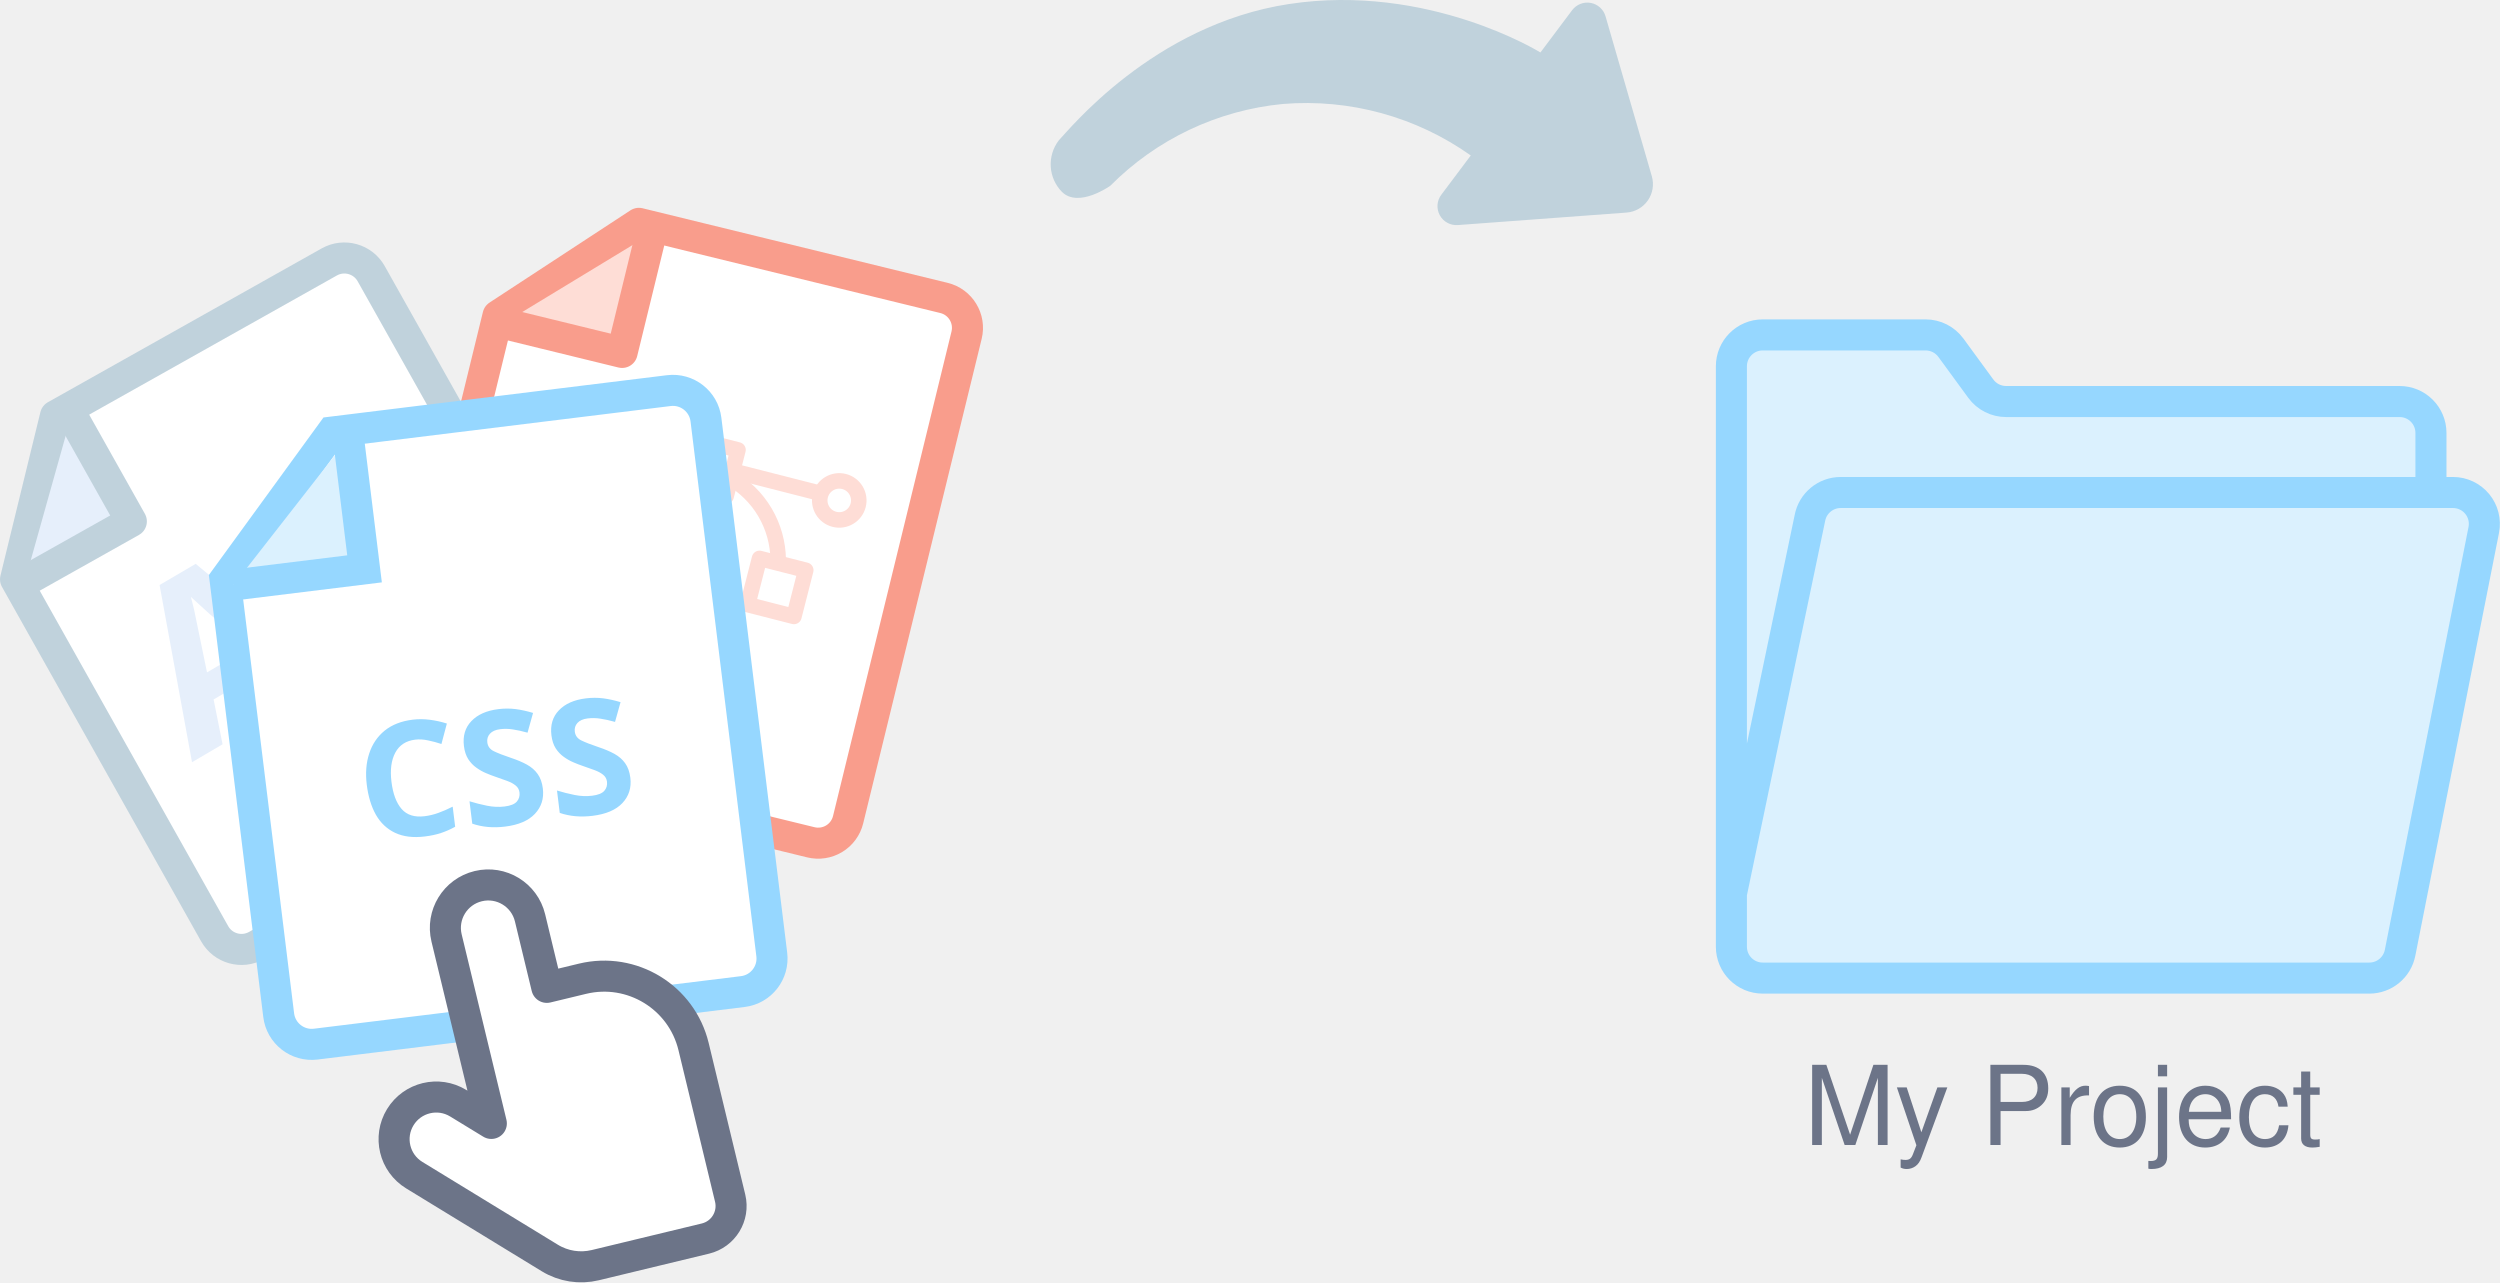
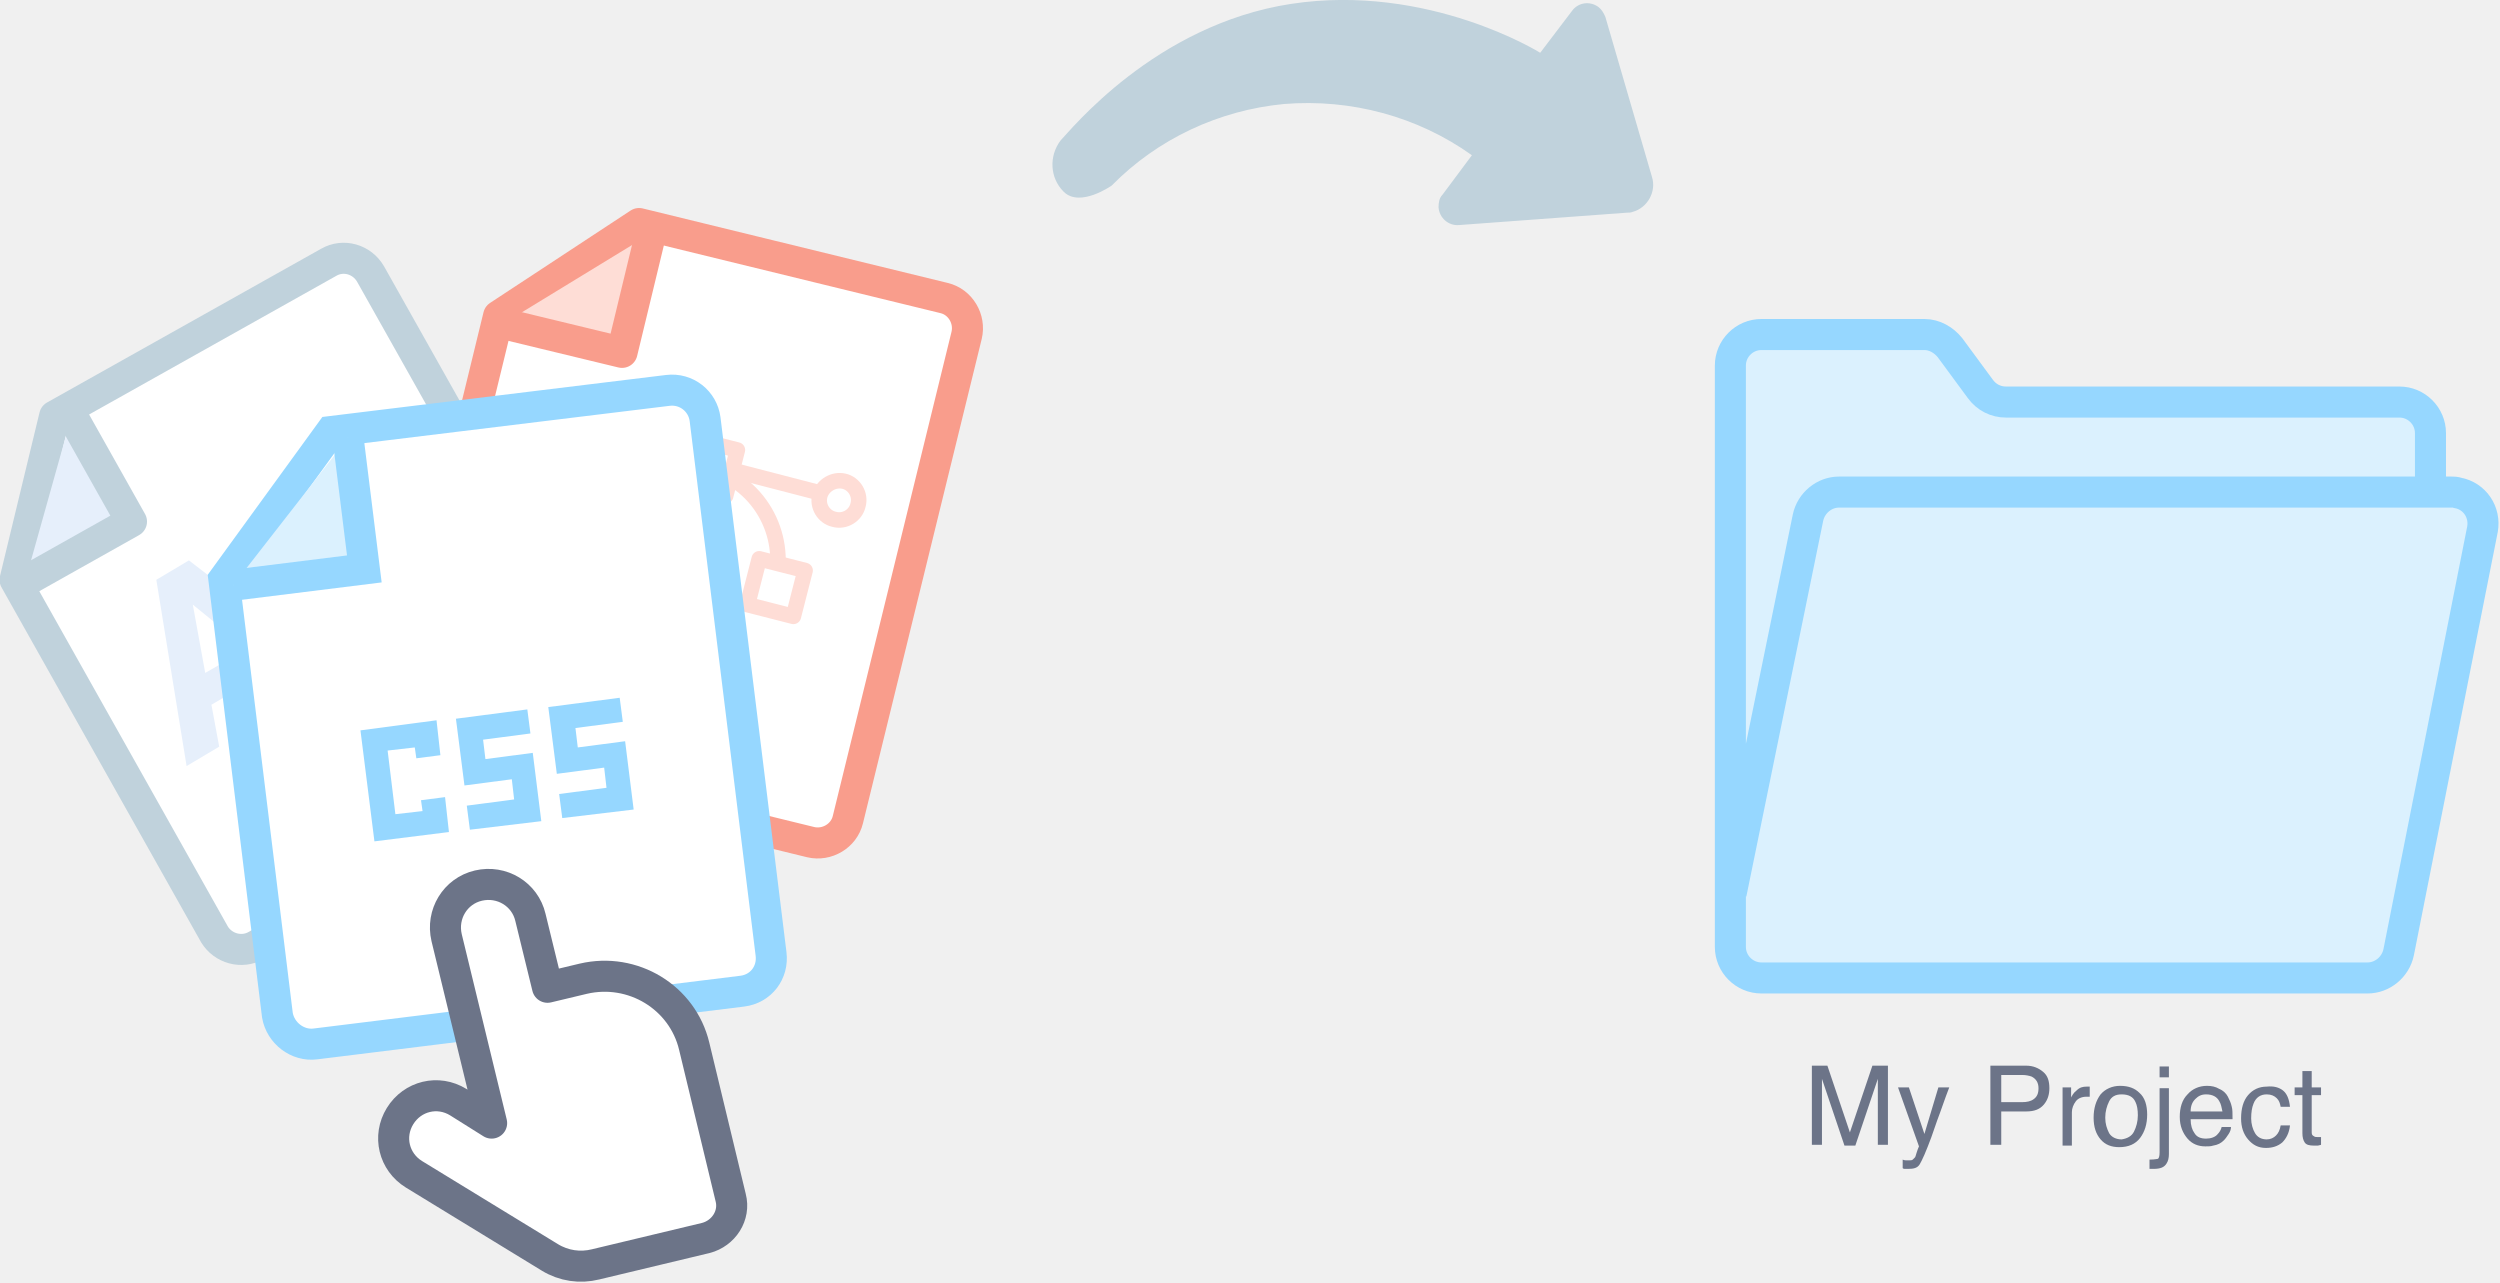
- <svg xmlns="http://www.w3.org/2000/svg" width="322.055" height="165.217" viewBox="0 0 322.055 165.217">
+ <svg xmlns="http://www.w3.org/2000/svg" version="1.1" id="Layer_1" x="0px" y="0px" viewBox="0 0 322.1 165.2" style="enable-background:new 0 0 322.1 165.2;" xml:space="preserve">
+   <style type="text/css">
+ 	.st0{fill:#FFFFFF;stroke:#C0D2DC;stroke-width:4;stroke-linecap:round;stroke-linejoin:round;}
+ 	.st1{fill:#E6EFFB;stroke:#C0D2DC;stroke-width:4;stroke-linecap:round;stroke-linejoin:round;}
+ 	.st2{enable-background:new    ;}
+ 	.st3{fill:#E6EFFB;}
+ 	.st4{font-family:'Arial-BoldMT';}
+ 	.st5{font-size:25.529px;}
+ 	.st6{fill:#FFFFFF;stroke:#F99D8C;stroke-width:4;stroke-linecap:round;stroke-linejoin:round;}
+ 	.st7{fill:#FEDDD6;stroke:#F99D8C;stroke-width:4;stroke-linecap:round;stroke-linejoin:round;}
+ 	.st8{fill:#FFFFFF;stroke:#FEDDD6;stroke-width:2;stroke-linecap:round;stroke-linejoin:round;}
+ 	.st9{fill:#FFFFFF;stroke:#FEDDD6;stroke-width:2.001;stroke-linecap:round;stroke-linejoin:round;stroke-miterlimit:4.001;}
+ 	.st10{fill:#FFFFFF;stroke:#96D7FF;stroke-width:4;stroke-miterlimit:10;}
+ 	.st11{fill:#DBF1FE;stroke:#96D7FF;stroke-width:4;stroke-miterlimit:10;}
+ 	.st12{fill:#96D7FF;}
+ 	.st13{fill:#C0D2DC;}
+ 	.st14{fill:#6C7488;}
+ 	.st15{fill:#FFFFFF;stroke:#6C7488;stroke-width:4;stroke-linecap:round;stroke-linejoin:round;}
+ </style>
  <g transform="translate(-426.959 -203)">
-     <path d="M460.012,324.8l44.721-25.124a3.968,3.968,0,0,0,1.516-5.4l-31.471-56.017a3.967,3.967,0,0,0-5.4-1.516l-35.27,19.815-5.147,21.072,25.651,45.657A3.967,3.967,0,0,0,460.012,324.8Z" fill="#fff" stroke="#c0d2dc" stroke-linecap="round" stroke-linejoin="round" stroke-width="4" />
-     <path d="M436.173,256.451l7.706,13.717-13.717,7.706" fill="#e6effb" stroke="#c0d2dc" stroke-linecap="round" stroke-linejoin="round" stroke-width="4" />
-     <text transform="matrix(0.863, -0.506, 0.506, 0.863, 451.007, 301.592)" fill="#e6effb" font-size="31.69" font-family="Arial-BoldMT, Arial" font-weight="700">
-       <tspan x="0" y="0">A</tspan>
-     </text>
-     <text transform="matrix(0.863, -0.506, 0.506, 0.863, 468.425, 291.758)" fill="#e6effb" font-size="25.519" font-family="Arial-BoldMT, Arial" font-weight="700">
-       <tspan x="0" y="0">a</tspan>
-     </text>
-     <path d="M481.587,299.323l49.828,12.183a3.967,3.967,0,0,0,4.8-2.912l15.261-62.413a3.968,3.968,0,0,0-2.912-4.8l-39.3-9.609-18.148,11.881-12.439,50.87A3.969,3.969,0,0,0,481.587,299.323Z" fill="#fff" stroke="#f99d8c" stroke-linecap="round" stroke-linejoin="round" stroke-width="4" />
-     <path d="M510.84,233.114,507.1,248.4l-15.283-3.737" fill="#feddd6" stroke="#f99d8c" stroke-linecap="round" stroke-linejoin="round" stroke-width="4" />
-     <path d="M526.817,278.333a12.294,12.294,0,1,0-23.822-6.089" fill="#fff" stroke="#feddd6" stroke-linecap="round" stroke-linejoin="round" stroke-width="2" />
-     <path d="M532.165,266.433l-13.535-3.459-13.536-3.459,13.536,3.459Z" fill="#fff" stroke="#feddd6" stroke-linecap="round" stroke-linejoin="round" stroke-width="2" />
-     <rect width="6.147" height="6.147" transform="translate(516.073 259.437) rotate(14.337)" stroke-width="2" stroke="#feddd6" stroke-linecap="round" stroke-linejoin="round" fill="#fff" />
-     <rect width="5.029" height="5.029" rx="2.515" transform="translate(533.26 264.406) rotate(14.337)" stroke-width="2" stroke="#feddd6" stroke-linecap="round" stroke-linejoin="round" fill="#fff" />
-     <rect width="6.147" height="6.147" transform="translate(524.802 274.934) rotate(14.337)" stroke-width="2" stroke="#feddd6" stroke-linecap="round" stroke-linejoin="round" fill="#fff" />
-     <rect width="6.147" height="6.147" transform="translate(500.979 268.845) rotate(14.337)" stroke-width="2" stroke="#feddd6" stroke-linecap="round" stroke-linejoin="round" fill="#fff" />
-     <rect width="5.029" height="5.029" rx="2.515" transform="matrix(0.969, 0.248, -0.248, 0.969, 500.234, 255.965)" stroke-width="2" stroke="#feddd6" stroke-linecap="round" stroke-linejoin="round" fill="#fff" />
-     <path d="M467.638,337.506l55.011-6.77a4.288,4.288,0,0,0,3.732-4.779l-8.48-68.906a4.288,4.288,0,0,0-4.779-3.731l-43.386,5.339-13.788,18.954,6.912,56.162A4.286,4.286,0,0,0,467.638,337.506Z" fill="#fff" stroke="#96d7ff" stroke-miterlimit="10" stroke-width="4" />
-     <path d="M471.844,259.408l2.076,16.873-16.873,2.076" fill="#dbf1fe" stroke="#96d7ff" stroke-miterlimit="10" stroke-width="4" />
-     <text transform="translate(473.908 311.509) rotate(-7.016)" fill="#96d7ff" font-size="20.606" font-family="Rodchenko-Bold, Rodchenko Bold" font-weight="700">
-       <tspan x="0" y="0">CSS</tspan>
-     </text>
-     <path d="M740.119,266.28v-7.515a4.04,4.04,0,0,0-4.039-4.039H685.392a4.038,4.038,0,0,1-3.261-1.656l-3.852-5.271a4.041,4.041,0,0,0-3.261-1.655H654.039A4.038,4.038,0,0,0,650,250.182v74.779A4.039,4.039,0,0,0,654.039,329h78.14a4.038,4.038,0,0,0,3.962-3.255l10.781-54.477a4.039,4.039,0,0,0-3.962-4.823H664.082a4.038,4.038,0,0,0-3.97,3.3L650,318.134" fill="#dbf1fe" stroke="#96d7ff" stroke-miterlimit="10" stroke-width="4" />
-     <path d="M625.4,209.76l4.086-5.448a2.442,2.442,0,0,1,4.3.786l5.965,20.608a3.668,3.668,0,0,1-3.252,4.678l-21.739,1.61a2.442,2.442,0,0,1-2.134-3.9l3.8-5.067a36.665,36.665,0,0,0-24.192-6.634,36.216,36.216,0,0,0-22.24,10.536s-4.1,2.926-6.243.78a5.074,5.074,0,0,1-.391-6.633c1.171-1.171,12.087-14.885,29.655-17.559C610.962,200.786,625.4,209.76,625.4,209.76Z" fill="#c0d2dc" />
-     <text transform="translate(659.341 350.502)" fill="#6c7488" font-size="14.179" font-family="Helvetica">
-       <tspan x="0" y="0">My Project</tspan>
-     </text>
-     <path d="M490.254,347.722l-5.767-23.892a5.531,5.531,0,0,1,4.078-6.674h0a5.529,5.529,0,0,1,6.673,4.078l2.163,8.96,4.605-1.112a11.853,11.853,0,0,1,14.3,8.74l4.712,19.524a4.315,4.315,0,0,1-3.182,5.208l-14.187,3.425a7.751,7.751,0,0,1-5.86-.921l-17.466-10.673a5.43,5.43,0,0,1-1.8-7.466h0a5.43,5.43,0,0,1,7.466-1.8Z" fill="#fff" stroke="#6c7488" stroke-linecap="round" stroke-linejoin="round" stroke-width="4" />
+     <path class="st0" d="M460,324.8l44.7-25.1c1.9-1.1,2.6-3.5,1.5-5.4l-31.5-56c-1.1-1.9-3.5-2.6-5.4-1.5l-35.3,19.8l-5.1,21.1   l25.7,45.7C455.7,325.2,458.1,325.9,460,324.8z" />
+     <path class="st1" d="M436.2,256.5l7.7,13.7l-13.7,7.7" />
+     <g class="st2">
+       <path class="st3" d="M470.6,290.1l-4.3,2.5l-4.3-3.4l-7.8,4.6l1,5.4l-4.2,2.5l-3.9-24l4.2-2.5L470.6,290.1z M458.8,286.6l-7-5.7    l1.6,8.8L458.8,286.6z" />
+     </g>
+     <text transform="matrix(0.8627 -0.5058 0.5058 0.8627 468.424 291.7578)" class="st3 st4 st5">a</text>
+     <path class="st6" d="M481.6,299.3l49.8,12.2c2.1,0.5,4.3-0.8,4.8-2.9c0,0,0,0,0,0l15.3-62.4c0.5-2.1-0.8-4.3-2.9-4.8c0,0,0,0,0,0   l-39.3-9.6l-18.1,11.9l-12.4,50.9C478.2,296.7,479.5,298.8,481.6,299.3C481.6,299.3,481.6,299.3,481.6,299.3z" />
+     <path class="st7" d="M510.8,233.1l-3.7,15.3l-15.3-3.7" />
+     <path class="st8" d="M526.8,278.3c1.7-6.6-2.2-13.3-8.8-15c-6.6-1.7-13.3,2.2-15,8.8c0,0,0,0.1,0,0.1" />
+     <path class="st8" d="M532.2,266.4l-13.5-3.5l-13.5-3.5l13.5,3.5L532.2,266.4z" />
+     <rect x="515.2" y="260.1" transform="matrix(0.2476 -0.9689 0.9689 0.2476 134.9688 700.1551)" class="st8" width="6.1" height="6.1" />
+     <path class="st8" d="M535.7,265L535.7,265c1.3,0.3,2.2,1.7,1.8,3.1l0,0c-0.3,1.3-1.7,2.2-3.1,1.8l0,0c-1.3-0.3-2.2-1.7-1.8-3.1l0,0   C533,265.5,534.4,264.7,535.7,265z" />
+     <rect x="523.9" y="275.6" transform="matrix(0.2476 -0.9689 0.9689 0.2476 126.522 720.2718)" class="st8" width="6.1" height="6.1" />
+     <rect x="500.1" y="269.5" transform="matrix(0.2476 -0.9689 0.9689 0.2476 114.4975 692.6096)" class="st8" width="6.1" height="6.1" />
+     <path class="st9" d="M502.7,256.6L502.7,256.6c1.3,0.3,2.2,1.7,1.8,3.1l0,0c-0.3,1.3-1.7,2.2-3.1,1.8l0,0c-1.3-0.3-2.2-1.7-1.8-3.1   l0,0C500,257.1,501.3,256.2,502.7,256.6z" />
+     <path class="st10" d="M467.6,337.5l55-6.8c2.4-0.3,4-2.4,3.7-4.8l-8.5-68.9c-0.3-2.3-2.4-4-4.8-3.7l-43.4,5.3l-13.8,19l6.9,56.2   C463.1,336.1,465.3,337.8,467.6,337.5C467.6,337.5,467.6,337.5,467.6,337.5z" />
+     <path class="st11" d="M471.8,259.4l2.1,16.9l-16.9,2.1" />
+     <g class="st2">
+       <path class="st12" d="M483.2,295.8l0.5,4.5l-3.1,0.4l-0.2-1.4l-3.5,0.4l1,8.2l3.5-0.4l-0.2-1.4l3.1-0.4l0.5,4.5l-9.6,1.2    l-1.8-14.3L483.2,295.8z" />
+       <path class="st12" d="M494.9,294.4l0.4,3.1l-6.1,0.8l0.3,2.5l6.1-0.8l1.1,8.8l-9.2,1.1l-0.4-3.1l6.1-0.8l-0.3-2.6l-6.1,0.8    l-1.1-8.6L494.9,294.4z" />
+       <path class="st12" d="M506.8,292.9l0.4,3.1l-6.1,0.8l0.3,2.5l6.1-0.8l1.1,8.8l-9.2,1.1l-0.4-3.1l6.1-0.8l-0.3-2.6l-6.1,0.8    l-1.1-8.6L506.8,292.9z" />
+     </g>
+     <path class="st11" d="M740.1,266.3v-7.5c0-2.2-1.8-4-4-4h-50.7c-1.3,0-2.5-0.6-3.3-1.7l-3.9-5.3c-0.8-1-2-1.7-3.3-1.7h-21   c-2.2,0-4,1.8-4,4c0,0,0,0,0,0V325c0,2.2,1.8,4,4,4l0,0h78.1c1.9,0,3.6-1.4,4-3.3l10.8-54.5c0.4-2.2-1-4.3-3.2-4.7   c-0.3-0.1-0.5-0.1-0.8-0.1h-78.9c-1.9,0-3.6,1.4-4,3.3L650,318.1" />
+     <path class="st13" d="M625.4,209.8l4.1-5.4c0.8-1.1,2.3-1.3,3.4-0.5c0.4,0.3,0.7,0.8,0.9,1.3l6,20.6c0.6,1.9-0.6,4-2.5,4.5   c-0.2,0.1-0.5,0.1-0.7,0.1l-21.7,1.6c-1.3,0.1-2.5-0.9-2.6-2.3c0-0.6,0.1-1.2,0.5-1.6l3.8-5.1c-7-5-15.6-7.3-24.2-6.6   c-8.4,0.8-16.3,4.5-22.2,10.5c0,0-4.1,2.9-6.2,0.8c-1.8-1.8-1.9-4.6-0.4-6.6c1.2-1.2,12.1-14.9,29.7-17.6   C611,200.8,625.4,209.8,625.4,209.8z" />
+     <g class="st2">
+       <path class="st14" d="M660.4,340.3h2l2.9,8.6l2.9-8.6h2v10.2h-1.3v-6c0-0.2,0-0.6,0-1c0-0.5,0-1,0-1.5l-2.9,8.6h-1.4l-2.9-8.6v0.3    c0,0.2,0,0.6,0,1.1c0,0.5,0,0.9,0,1.1v6h-1.3V340.3z" />
+       <path class="st14" d="M676.7,343.1h1.4c-0.2,0.5-0.6,1.6-1.2,3.3c-0.5,1.3-0.8,2.3-1.1,3.1c-0.7,1.9-1.2,3-1.5,3.5    s-0.8,0.6-1.5,0.6c-0.2,0-0.3,0-0.4,0s-0.2,0-0.3-0.1v-1.1c0.2,0.1,0.4,0.1,0.5,0.1s0.2,0,0.3,0c0.2,0,0.4,0,0.5-0.1    s0.2-0.2,0.3-0.3c0,0,0.1-0.2,0.2-0.6c0.1-0.3,0.2-0.6,0.3-0.8l-2.7-7.6h1.4l2,6L676.7,343.1z" />
+       <path class="st14" d="M683.4,340.3h4.6c0.9,0,1.6,0.3,2.2,0.8c0.6,0.5,0.8,1.2,0.8,2.1c0,0.8-0.2,1.5-0.7,2.1    c-0.5,0.6-1.2,0.9-2.3,0.9h-3.2v4.3h-1.4V340.3z M688.7,341.7c-0.3-0.1-0.7-0.2-1.2-0.2h-2.7v3.5h2.7c0.6,0,1.1-0.1,1.5-0.4    c0.4-0.3,0.6-0.7,0.6-1.4C689.6,342.5,689.3,342,688.7,341.7z" />
+       <path class="st14" d="M692.6,343.1h1.2v1.3c0.1-0.2,0.3-0.6,0.7-0.9c0.4-0.4,0.8-0.5,1.3-0.5c0,0,0.1,0,0.1,0s0.2,0,0.3,0v1.3    c-0.1,0-0.1,0-0.2,0c-0.1,0-0.1,0-0.2,0c-0.6,0-1.1,0.2-1.4,0.6c-0.3,0.4-0.5,0.9-0.5,1.4v4.3h-1.2V343.1z" />
+       <path class="st14" d="M702.6,343.8c0.7,0.6,1,1.6,1,2.8c0,1.2-0.3,2.2-0.9,3c-0.6,0.8-1.5,1.2-2.7,1.2c-1,0-1.8-0.3-2.4-1    c-0.6-0.7-0.9-1.6-0.9-2.8c0-1.2,0.3-2.2,0.9-3c0.6-0.7,1.5-1.1,2.5-1.1C701.2,342.9,702,343.2,702.6,343.8z M701.9,348.8    c0.3-0.6,0.5-1.3,0.5-2.1c0-0.7-0.1-1.3-0.3-1.7c-0.3-0.7-0.9-1-1.8-1c-0.8,0-1.3,0.3-1.6,0.9c-0.3,0.6-0.5,1.3-0.5,2.1    c0,0.8,0.2,1.4,0.5,2c0.3,0.5,0.9,0.8,1.6,0.8C701,349.7,701.6,349.4,701.9,348.8z" />
+       <path class="st14" d="M704,352.4c0.6,0,0.9-0.1,1-0.1c0.1-0.1,0.2-0.3,0.2-0.8v-8.3h1.2v8.5c0,0.5-0.1,0.9-0.3,1.2    c-0.3,0.5-0.8,0.7-1.7,0.7c-0.1,0-0.1,0-0.2,0c-0.1,0-0.2,0-0.3,0V352.4z M706.4,341.8h-1.2v-1.4h1.2V341.8z" />
+       <path class="st14" d="M712.9,343.3c0.5,0.2,0.9,0.6,1.1,1c0.2,0.4,0.4,0.8,0.5,1.3c0.1,0.3,0.1,0.9,0.1,1.6h-5.4    c0,0.8,0.2,1.4,0.5,1.8c0.3,0.5,0.8,0.7,1.5,0.7c0.6,0,1.2-0.2,1.5-0.6c0.2-0.2,0.4-0.5,0.5-0.9h1.2c0,0.3-0.1,0.6-0.3,0.9    c-0.2,0.3-0.4,0.6-0.6,0.8c-0.4,0.4-0.8,0.6-1.4,0.7c-0.3,0.1-0.6,0.1-1,0.1c-0.9,0-1.7-0.3-2.3-1s-1-1.6-1-2.8    c0-1.2,0.3-2.2,1-2.9c0.6-0.7,1.5-1.1,2.5-1.1C711.9,342.9,712.4,343,712.9,343.3z M713.3,346.2c-0.1-0.5-0.2-1-0.4-1.3    c-0.3-0.6-0.9-0.9-1.7-0.9c-0.6,0-1,0.2-1.4,0.6s-0.6,0.9-0.6,1.6H713.3z" />
+       <path class="st14" d="M721.1,343.5c0.5,0.4,0.8,1.1,0.9,2.1h-1.2c-0.1-0.5-0.2-0.8-0.5-1.1c-0.3-0.3-0.7-0.5-1.3-0.5    c-0.8,0-1.4,0.4-1.7,1.2c-0.2,0.5-0.3,1.1-0.3,1.9c0,0.7,0.2,1.4,0.5,1.9c0.3,0.5,0.8,0.8,1.5,0.8c0.5,0,0.9-0.2,1.2-0.5    c0.3-0.3,0.5-0.7,0.6-1.3h1.2c-0.1,1-0.5,1.7-1,2.2c-0.6,0.5-1.3,0.7-2.1,0.7c-1,0-1.7-0.4-2.3-1.1c-0.6-0.7-0.9-1.6-0.9-2.7    c0-1.3,0.3-2.3,0.9-3c0.6-0.7,1.4-1.1,2.4-1.1C719.9,342.9,720.6,343.1,721.1,343.5z" />
+       <path class="st14" d="M723.5,341h1.3v2.1h1.2v1h-1.2v4.8c0,0.3,0.1,0.4,0.3,0.5c0.1,0.1,0.3,0.1,0.5,0.1c0.1,0,0.1,0,0.2,0    s0.1,0,0.2,0v1c-0.1,0-0.3,0.1-0.4,0.1c-0.2,0-0.3,0-0.5,0c-0.6,0-1-0.1-1.2-0.4c-0.2-0.3-0.3-0.7-0.3-1.2v-4.9h-1v-1h1V341z" />
+     </g>
+     <path class="st15" d="M490.3,347.7l-5.8-23.9c-0.7-3,1.1-6,4.1-6.7l0,0c3-0.7,6,1.1,6.7,4.1c0,0,0,0,0,0l2.2,9l4.6-1.1   c6.4-1.5,12.8,2.4,14.3,8.7l4.7,19.5c0.6,2.3-0.9,4.6-3.2,5.2c0,0,0,0,0,0l-14.2,3.4c-2,0.5-4.1,0.2-5.9-0.9l-17.5-10.7   c-2.6-1.6-3.4-4.9-1.8-7.5c0,0,0,0,0,0l0,0c1.6-2.6,4.9-3.4,7.5-1.8c0,0,0,0,0,0L490.3,347.7z" />
  </g>
</svg>
